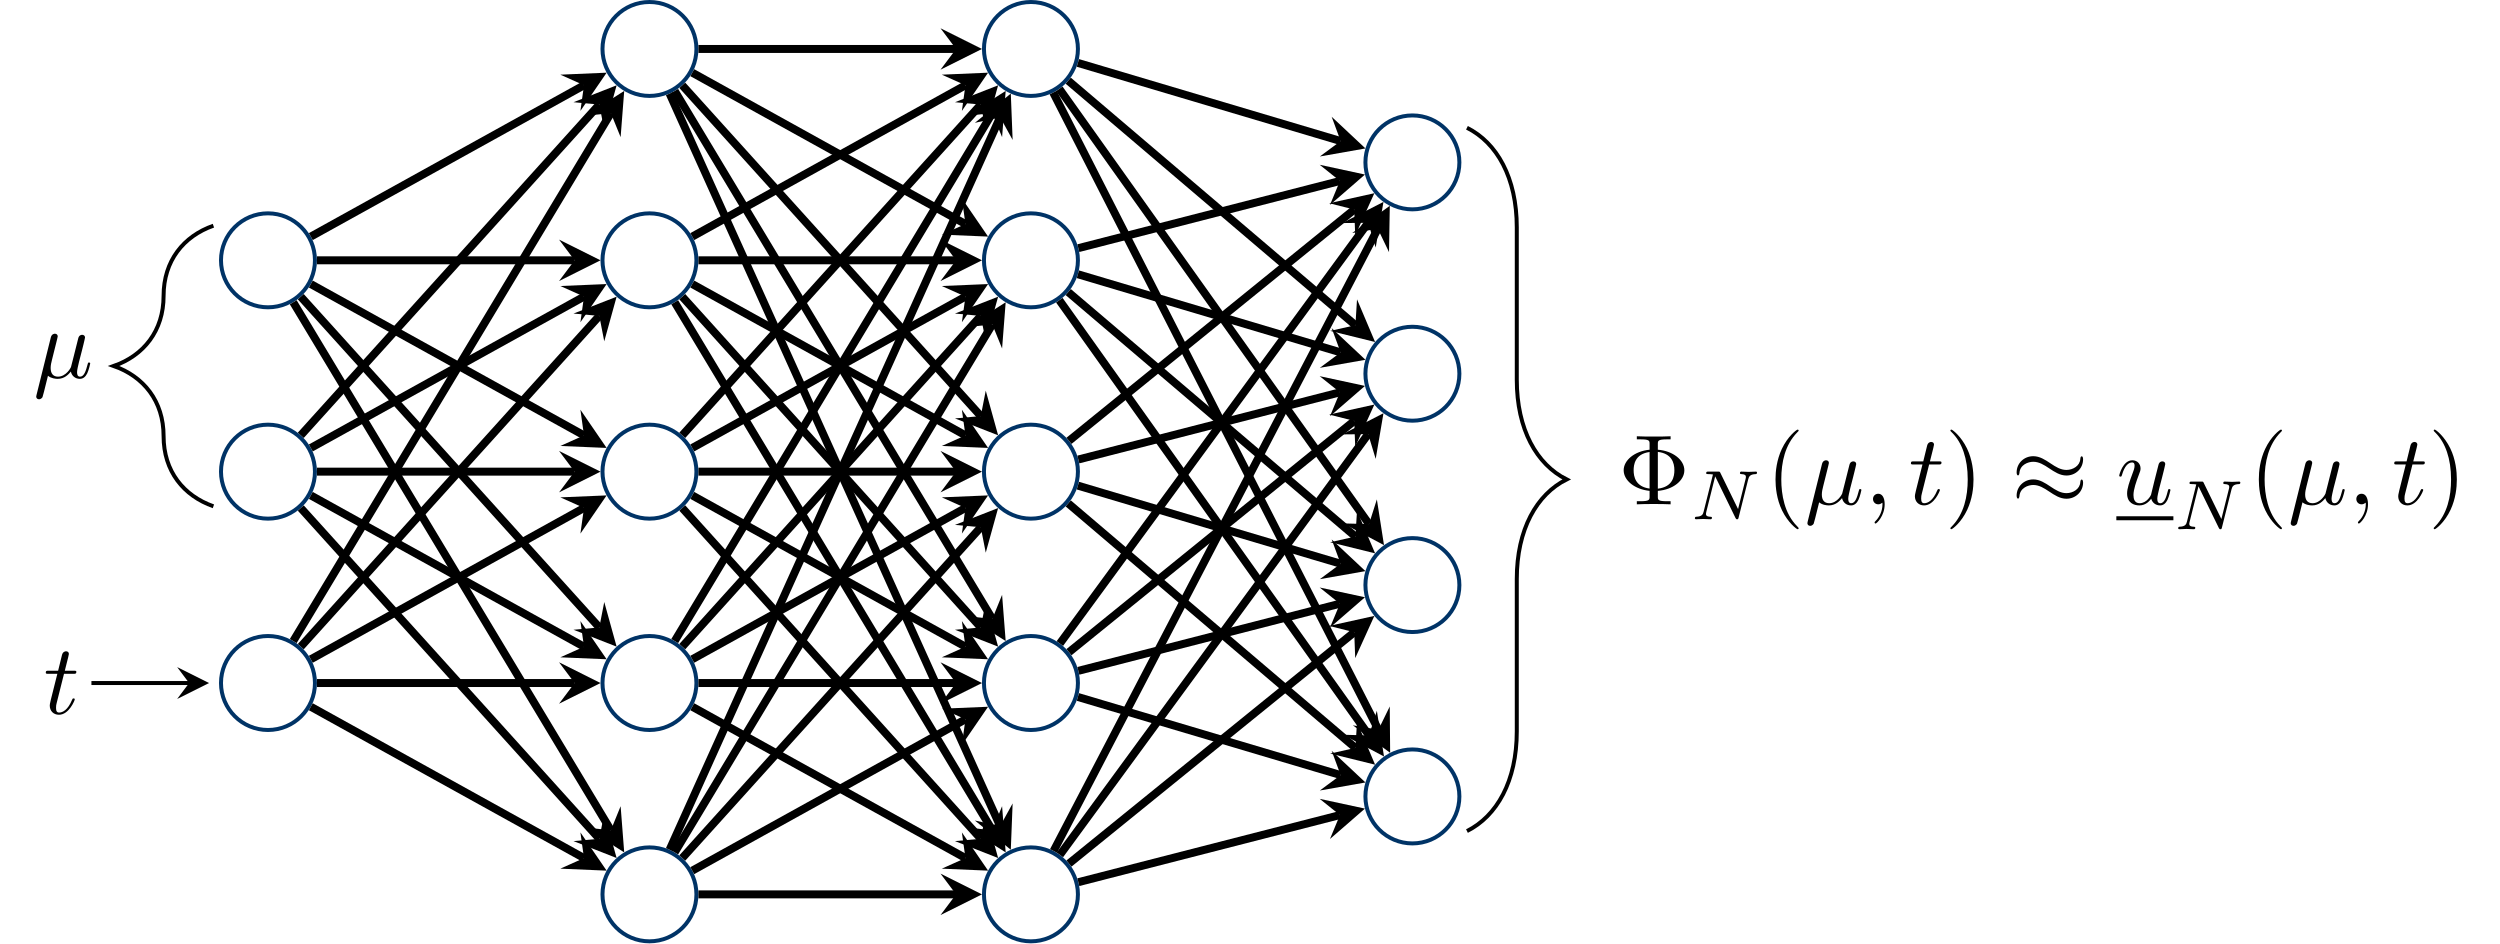
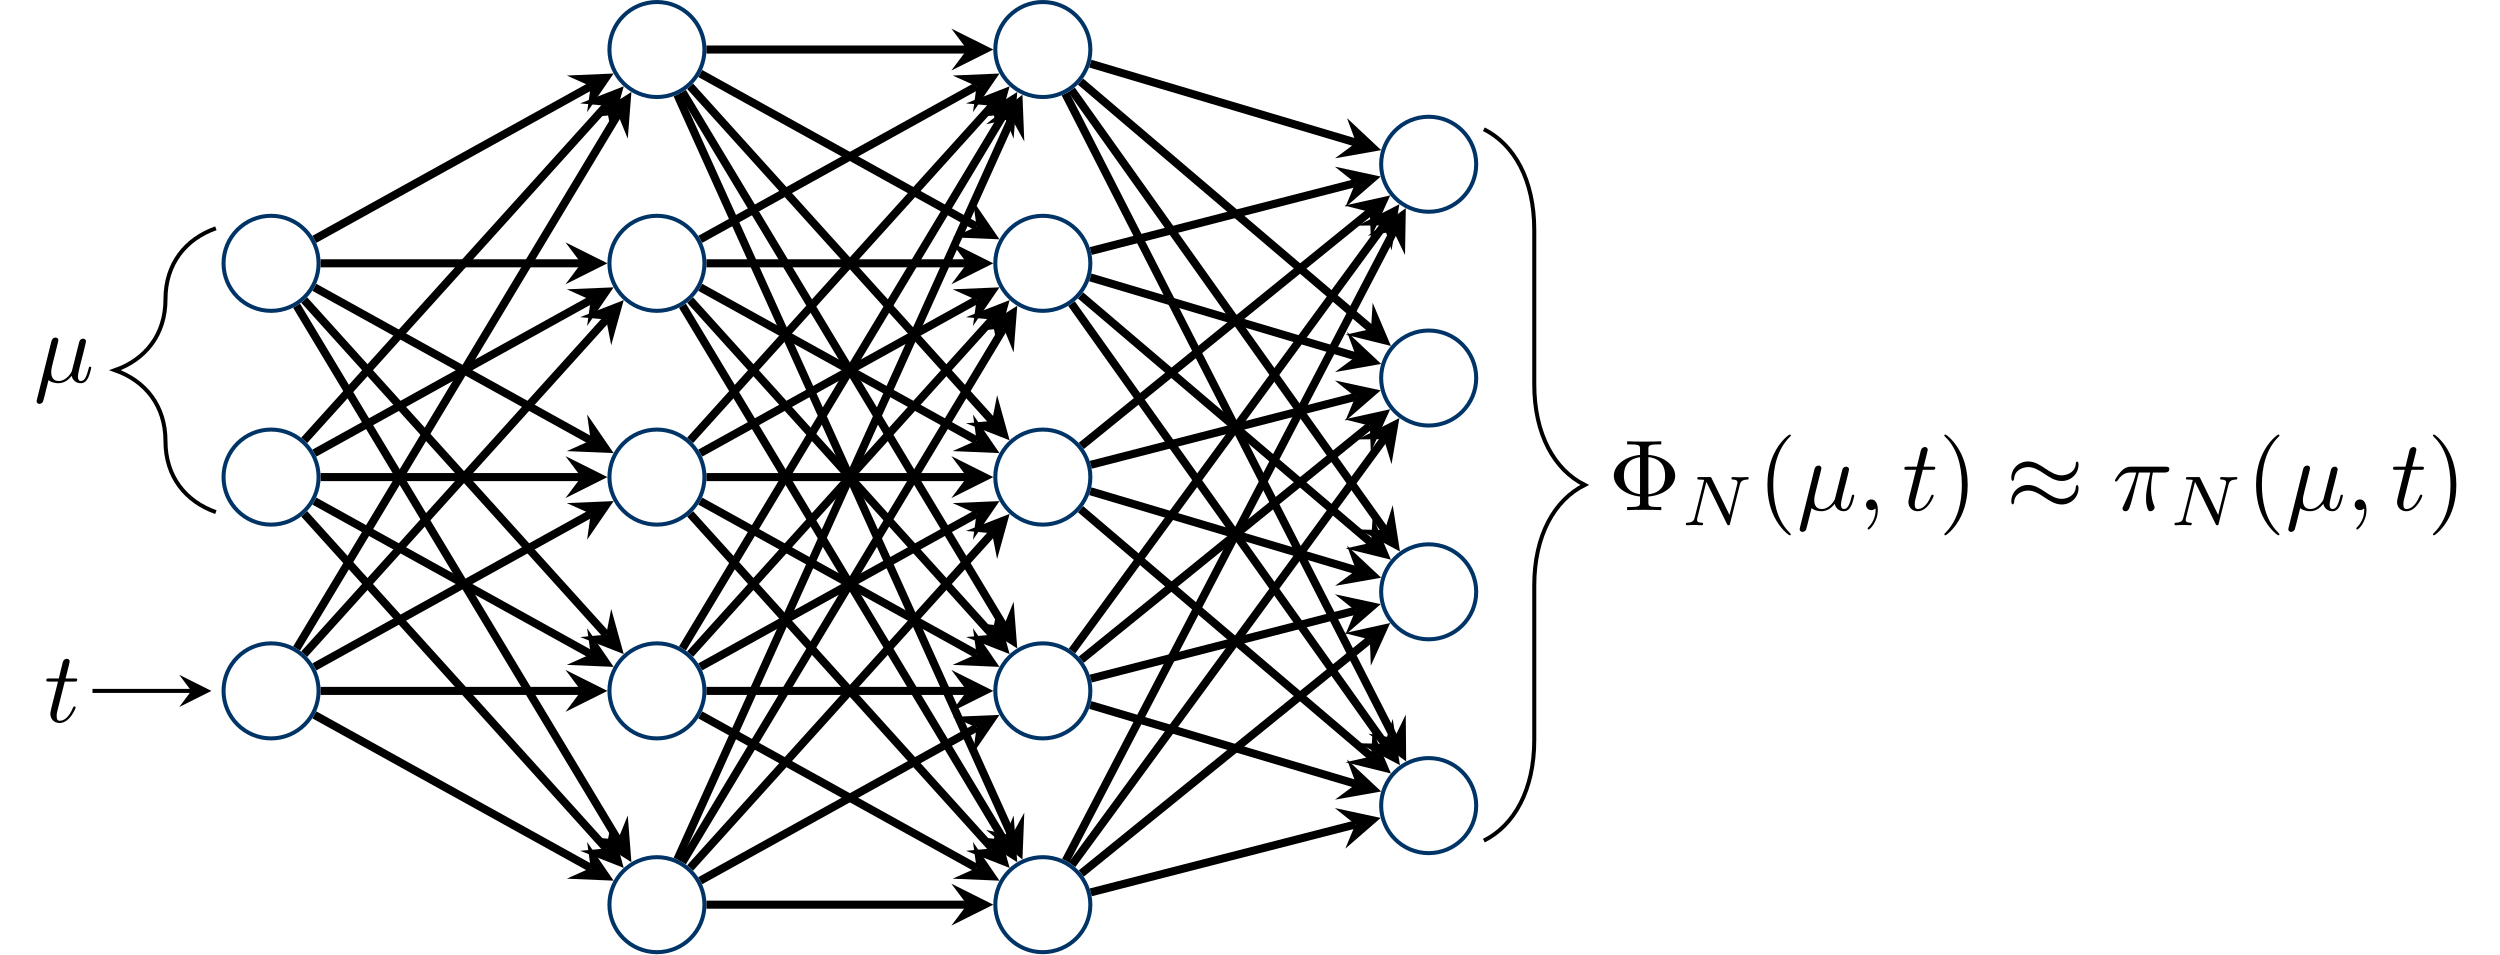
- <svg xmlns="http://www.w3.org/2000/svg" version="1.1" width="249.938pt" height="94.309pt" viewBox="0 -94.309 249.938 94.309">
+ <svg xmlns="http://www.w3.org/2000/svg" version="1.1" width="247.091pt" height="94.309pt" viewBox="0 -94.309 247.091 94.309">
  <g id="page1">
    <g transform="matrix(1 0 0 -1 0 0)">
      <path d="M31.488 68.285C31.488 70.879 29.387 72.98 26.793 72.98C24.199 72.98 22.094 70.879 22.094 68.285C22.094 65.691 24.199 63.586 26.793 63.586C29.387 63.586 31.488 65.691 31.488 68.285Z" stroke="#036" fill="none" stroke-width=".399" />
      <path d="M31.488 47.156C31.488 49.75 29.387 51.852 26.793 51.852C24.199 51.852 22.094 49.75 22.094 47.156C22.094 44.562 24.199 42.457 26.793 42.457C29.387 42.457 31.488 44.562 31.488 47.156Z" stroke="#036" fill="none" stroke-width=".399" stroke-miterlimit="10" />
      <path d="M31.488 26.023C31.488 28.617 29.387 30.723 26.793 30.723C24.199 30.723 22.094 28.617 22.094 26.023C22.094 23.43 24.199 21.328 26.793 21.328C29.387 21.328 31.488 23.43 31.488 26.023Z" stroke="#036" fill="none" stroke-width=".399" stroke-miterlimit="10" />
      <path d="M69.625 68.285C69.625 70.879 67.523 72.98 64.93 72.98C62.336 72.98 60.234 70.879 60.234 68.285C60.234 65.691 62.336 63.586 64.93 63.586C67.523 63.586 69.625 65.691 69.625 68.285Z" stroke="#036" fill="none" stroke-width=".399" stroke-miterlimit="10" />
      <path d="M69.625 89.414C69.625 92.008 67.523 94.109 64.93 94.109C62.336 94.109 60.234 92.008 60.234 89.414C60.234 86.82 62.336 84.719 64.93 84.719C67.523 84.719 69.625 86.82 69.625 89.414Z" stroke="#036" fill="none" stroke-width=".399" stroke-miterlimit="10" />
      <path d="M69.625 47.156C69.625 49.75 67.523 51.852 64.93 51.852C62.336 51.852 60.234 49.75 60.234 47.156C60.234 44.562 62.336 42.457 64.93 42.457C67.523 42.457 69.625 44.562 69.625 47.156Z" stroke="#036" fill="none" stroke-width=".399" stroke-miterlimit="10" />
      <path d="M69.625 26.023C69.625 28.617 67.523 30.723 64.93 30.723C62.336 30.723 60.234 28.617 60.234 26.023C60.234 23.43 62.336 21.328 64.93 21.328C67.523 21.328 69.625 23.43 69.625 26.023Z" stroke="#036" fill="none" stroke-width=".399" stroke-miterlimit="10" />
      <path d="M69.625 4.894C69.625 7.488 67.523 9.59 64.93 9.59C62.336 9.59 60.234 7.488 60.234 4.894C60.234 2.301 62.336 .199 64.93 .199C67.523 .199 69.625 2.301 69.625 4.894Z" stroke="#036" fill="none" stroke-width=".399" stroke-miterlimit="10" />
      <path d="M107.766 68.285C107.766 70.879 105.66 72.98 103.066 72.98C100.473 72.98 98.371 70.879 98.371 68.285C98.371 65.691 100.473 63.586 103.066 63.586C105.66 63.586 107.766 65.691 107.766 68.285Z" stroke="#036" fill="none" stroke-width=".399" stroke-miterlimit="10" />
      <path d="M107.766 89.414C107.766 92.008 105.66 94.109 103.066 94.109C100.473 94.109 98.371 92.008 98.371 89.414C98.371 86.82 100.473 84.719 103.066 84.719C105.66 84.719 107.766 86.82 107.766 89.414Z" stroke="#036" fill="none" stroke-width=".399" stroke-miterlimit="10" />
      <path d="M107.766 47.156C107.766 49.75 105.66 51.852 103.066 51.852C100.473 51.852 98.371 49.75 98.371 47.156C98.371 44.562 100.473 42.457 103.066 42.457C105.66 42.457 107.766 44.562 107.766 47.156Z" stroke="#036" fill="none" stroke-width=".399" stroke-miterlimit="10" />
      <path d="M107.766 26.023C107.766 28.617 105.66 30.723 103.066 30.723C100.473 30.723 98.371 28.617 98.371 26.023C98.371 23.43 100.473 21.328 103.066 21.328C105.66 21.328 107.766 23.43 107.766 26.023Z" stroke="#036" fill="none" stroke-width=".399" stroke-miterlimit="10" />
      <path d="M107.766 4.894C107.766 7.488 105.66 9.59 103.066 9.59C100.473 9.59 98.371 7.488 98.371 4.894C98.371 2.301 100.473 .199 103.066 .199C105.66 .199 107.766 2.301 107.766 4.894Z" stroke="#036" fill="none" stroke-width=".399" stroke-miterlimit="10" />
      <path d="M145.902 56.945C145.902 59.539 143.801 61.641 141.207 61.641S136.508 59.539 136.508 56.945C136.508 54.352 138.613 52.25 141.207 52.25S145.902 54.352 145.902 56.945Z" stroke="#036" fill="none" stroke-width=".399" stroke-miterlimit="10" />
      <path d="M145.902 78.074C145.902 80.668 143.801 82.769 141.207 82.769S136.508 80.668 136.508 78.074C136.508 75.48 138.613 73.379 141.207 73.379S145.902 75.48 145.902 78.074Z" stroke="#036" fill="none" stroke-width=".399" stroke-miterlimit="10" />
      <path d="M145.902 35.816C145.902 38.41 143.801 40.512 141.207 40.512S136.508 38.41 136.508 35.816C136.508 33.223 138.613 31.121 141.207 31.121S145.902 33.223 145.902 35.816Z" stroke="#036" fill="none" stroke-width=".399" stroke-miterlimit="10" />
      <path d="M145.902 14.688C145.902 17.281 143.801 19.383 141.207 19.383S136.508 17.281 136.508 14.688C136.508 12.094 138.613 9.988 141.207 9.988S145.902 12.094 145.902 14.688Z" stroke="#036" fill="none" stroke-width=".399" stroke-miterlimit="10" />
      <path d="M31.074 70.656L58.383 85.785" stroke="#000" fill="none" stroke-width=".797" stroke-miterlimit="10" />
      <path d="M60.648 87.043L56.019 86.844L58.383 85.785L58.027 83.219" />
      <path d="M31.688 68.285H57.445" stroke="#000" fill="none" stroke-width=".797" stroke-miterlimit="10" />
      <path d="M60.035 68.285L55.891 70.355L57.445 68.285L55.891 66.211" />
      <path d="M31.074 65.91L58.383 50.781" stroke="#000" fill="none" stroke-width=".797" stroke-miterlimit="10" />
      <path d="M60.648 49.527L58.027 53.348L58.383 50.781L56.019 49.723" />
      <path d="M30.07 64.648L59.914 31.582" stroke="#000" fill="none" stroke-width=".797" stroke-miterlimit="10" />
      <path d="M61.648 29.66L60.41 34.125L59.914 31.582L57.336 31.348" />
      <path d="M29.316 64.09L61.07 11.309" stroke="#000" fill="none" stroke-width=".797" stroke-miterlimit="10" />
      <path d="M62.406 9.09L62.047 13.711L61.07 11.309L58.492 11.574" />
      <path d="M30.07 50.789L59.914 83.856" stroke="#000" fill="none" stroke-width=".797" stroke-miterlimit="10" />
      <path d="M61.648 85.781L57.336 84.09L59.914 83.855L60.41 81.316" />
      <path d="M31.074 49.527L58.383 64.656" stroke="#000" fill="none" stroke-width=".797" stroke-miterlimit="10" />
      <path d="M60.648 65.91L56.02 65.715L58.383 64.656L58.027 62.09" />
      <path d="M31.688 47.156H57.445" stroke="#000" fill="none" stroke-width=".797" stroke-miterlimit="10" />
      <path d="M60.035 47.156L55.891 49.227L57.445 47.156L55.891 45.082" />
      <path d="M31.074 44.781L58.383 29.652" stroke="#000" fill="none" stroke-width=".797" stroke-miterlimit="10" />
      <path d="M60.648 28.398L58.027 32.219L58.383 29.652L56.02 28.594" />
      <path d="M30.07 43.52L59.914 10.453" stroke="#000" fill="none" stroke-width=".797" stroke-miterlimit="10" />
      <path d="M61.648 8.527L60.41 12.992L59.914 10.453L57.336 10.219" />
      <path d="M29.316 30.219L61.07 83" stroke="#000" fill="none" stroke-width=".797" stroke-miterlimit="10" />
      <path d="M62.406 85.219L58.492 82.734L61.07 83L62.047 80.598" />
      <path d="M30.07 29.66L59.914 62.727" stroke="#000" fill="none" stroke-width=".797" stroke-miterlimit="10" />
      <path d="M61.648 64.648L57.336 62.961L59.914 62.727L60.41 60.184" />
      <path d="M31.074 28.398L58.383 43.527" stroke="#000" fill="none" stroke-width=".797" stroke-miterlimit="10" />
      <path d="M60.648 44.781L56.02 44.586L58.383 43.527L58.027 40.961" />
      <path d="M31.688 26.023H57.445" stroke="#000" fill="none" stroke-width=".797" stroke-miterlimit="10" />
      <path d="M60.035 26.023L55.891 28.098L57.445 26.023L55.891 23.953" />
      <path d="M31.074 23.652L58.383 8.523" stroke="#000" fill="none" stroke-width=".797" stroke-miterlimit="10" />
      <path d="M60.648 7.266L58.027 11.09L58.383 8.523L56.019 7.465" />
      <path d="M69.824 89.414H95.582" stroke="#000" fill="none" stroke-width=".797" stroke-miterlimit="10" />
      <path d="M98.172 89.414L94.027 91.484L95.582 89.414L94.027 87.34" />
      <path d="M69.211 87.043L96.519 71.91" stroke="#000" fill="none" stroke-width=".797" stroke-miterlimit="10" />
      <path d="M98.785 70.656L96.164 74.477L96.52 71.91L94.156 70.852" />
      <path d="M68.211 85.781L98.055 52.711" stroke="#000" fill="none" stroke-width=".797" stroke-miterlimit="10" />
      <path d="M99.789 50.789L98.551 55.254L98.051 52.711L95.473 52.477" />
      <path d="M67.453 85.219L99.207 32.438" stroke="#000" fill="none" stroke-width=".797" stroke-miterlimit="10" />
      <path d="M100.543 30.219L100.184 34.84L99.207 32.438L96.633 32.703" />
      <path d="M66.941 84.953L99.988 11.719" stroke="#000" fill="none" stroke-width=".797" stroke-miterlimit="10" />
      <path d="M101.055 9.355L101.238 13.988L99.988 11.719L97.461 12.281" />
      <path d="M69.211 70.656L96.519 85.785" stroke="#000" fill="none" stroke-width=".797" stroke-miterlimit="10" />
      <path d="M98.785 87.043L94.156 86.844L96.52 85.785L96.164 83.219" />
      <path d="M69.824 68.285H95.582" stroke="#000" fill="none" stroke-width=".797" stroke-miterlimit="10" />
      <path d="M98.172 68.285L94.027 70.355L95.582 68.285L94.027 66.211" />
      <path d="M69.211 65.91L96.519 50.781" stroke="#000" fill="none" stroke-width=".797" stroke-miterlimit="10" />
      <path d="M98.785 49.527L96.164 53.348L96.52 50.781L94.156 49.723" />
      <path d="M68.211 64.648L98.055 31.582" stroke="#000" fill="none" stroke-width=".797" stroke-miterlimit="10" />
      <path d="M99.789 29.66L98.551 34.125L98.051 31.582L95.473 31.348" />
      <path d="M67.453 64.09L99.207 11.309" stroke="#000" fill="none" stroke-width=".797" stroke-miterlimit="10" />
      <path d="M100.543 9.09L100.184 13.711L99.207 11.309L96.633 11.574" />
      <path d="M68.211 50.789L98.055 83.856" stroke="#000" fill="none" stroke-width=".797" stroke-miterlimit="10" />
      <path d="M99.789 85.781L95.473 84.09L98.051 83.855L98.551 81.316" />
      <path d="M69.211 49.527L96.519 64.656" stroke="#000" fill="none" stroke-width=".797" stroke-miterlimit="10" />
      <path d="M98.785 65.91L94.156 65.715L96.52 64.656L96.164 62.09" />
      <path d="M69.824 47.156H95.582" stroke="#000" fill="none" stroke-width=".797" stroke-miterlimit="10" />
      <path d="M98.172 47.156L94.027 49.227L95.582 47.156L94.027 45.082" />
      <path d="M69.211 44.781L96.519 29.652" stroke="#000" fill="none" stroke-width=".797" stroke-miterlimit="10" />
      <path d="M98.785 28.398L96.164 32.219L96.52 29.652L94.156 28.594" />
      <path d="M68.211 43.52L98.055 10.453" stroke="#000" fill="none" stroke-width=".797" stroke-miterlimit="10" />
      <path d="M99.789 8.527L98.551 12.992L98.051 10.453L95.473 10.219" />
      <path d="M67.453 30.219L99.207 83" stroke="#000" fill="none" stroke-width=".797" stroke-miterlimit="10" />
      <path d="M100.543 85.219L96.633 82.734L99.207 83L100.184 80.598" />
      <path d="M68.211 29.66L98.055 62.727" stroke="#000" fill="none" stroke-width=".797" stroke-miterlimit="10" />
      <path d="M99.789 64.648L95.473 62.961L98.051 62.727L98.551 60.184" />
      <path d="M69.211 28.398L96.519 43.527" stroke="#000" fill="none" stroke-width=".797" stroke-miterlimit="10" />
      <path d="M98.785 44.781L94.156 44.586L96.52 43.527L96.164 40.961" />
      <path d="M69.824 26.023H95.582" stroke="#000" fill="none" stroke-width=".797" stroke-miterlimit="10" />
      <path d="M98.172 26.023L94.027 28.098L95.582 26.023L94.027 23.953" />
      <path d="M69.211 23.652L96.519 8.523" stroke="#000" fill="none" stroke-width=".797" stroke-miterlimit="10" />
      <path d="M98.785 7.266L96.164 11.09L96.52 8.523L94.156 7.465" />
      <path d="M66.941 9.355L99.988 82.59" stroke="#000" fill="none" stroke-width=".797" stroke-miterlimit="10" />
      <path d="M101.055 84.953L97.461 82.027L99.988 82.59L101.238 80.32" />
      <path d="M67.453 9.09L99.207 61.871" stroke="#000" fill="none" stroke-width=".797" stroke-miterlimit="10" />
      <path d="M100.543 64.09L96.633 61.605L99.207 61.871L100.184 59.469" />
      <path d="M68.211 8.527L98.055 41.598" stroke="#000" fill="none" stroke-width=".797" stroke-miterlimit="10" />
      <path d="M99.789 43.52L95.473 41.832L98.051 41.598L98.551 39.055" />
      <path d="M69.211 7.266L96.519 22.398" stroke="#000" fill="none" stroke-width=".797" stroke-miterlimit="10" />
      <path d="M98.785 23.652L94.156 23.457L96.52 22.398L96.164 19.832" />
      <path d="M69.824 4.894H95.582" stroke="#000" fill="none" stroke-width=".797" stroke-miterlimit="10" />
      <path d="M98.172 4.895L94.027 6.969L95.582 4.895L94.027 2.824" />
      <path d="M107.762 88.019L134.031 80.207" stroke="#000" fill="none" stroke-width=".797" stroke-miterlimit="10" />
      <path d="M136.512 79.469L133.133 82.637L134.031 80.207L131.949 78.664" />
      <path d="M106.797 86.242L135.508 61.797" stroke="#000" fill="none" stroke-width=".797" stroke-miterlimit="10" />
      <path d="M137.476 60.117L135.668 64.383L135.508 61.797L132.98 61.227" />
      <path d="M105.906 85.426L136.867 41.914" stroke="#000" fill="none" stroke-width=".797" stroke-miterlimit="10" />
      <path d="M138.367 39.805L137.652 44.383L136.867 41.914L134.277 41.98" />
      <path d="M105.293 85.055L137.805 21.355" stroke="#000" fill="none" stroke-width=".797" stroke-miterlimit="10" />
      <path d="M138.98 19.047L138.941 23.68L137.805 21.355L135.25 21.797" />
      <path d="M107.809 69.5L133.957 76.215" stroke="#000" fill="none" stroke-width=".797" stroke-miterlimit="10" />
      <path d="M136.464 76.859L131.933 77.836L133.957 76.215L132.964 73.82" />
      <path d="M107.762 66.891L134.031 59.078" stroke="#000" fill="none" stroke-width=".797" stroke-miterlimit="10" />
      <path d="M136.512 58.34L133.133 61.508L134.031 59.078L131.949 57.535" />
      <path d="M106.797 65.109L135.508 40.668" stroke="#000" fill="none" stroke-width=".797" stroke-miterlimit="10" />
      <path d="M137.476 38.988L135.668 43.254L135.508 40.668L132.98 40.098" />
      <path d="M105.906 64.297L136.867 20.785" stroke="#000" fill="none" stroke-width=".797" stroke-miterlimit="10" />
      <path d="M138.367 18.676L137.652 23.254L136.867 20.785L134.277 20.852" />
      <path d="M106.871 50.238L135.391 73.359" stroke="#000" fill="none" stroke-width=".797" stroke-miterlimit="10" />
      <path d="M137.402 74.992L132.879 73.992L135.39 73.359L135.488 70.773" />
      <path d="M107.809 48.371L133.957 55.086" stroke="#000" fill="none" stroke-width=".797" stroke-miterlimit="10" />
      <path d="M136.464 55.727L131.933 56.703L133.957 55.086L132.964 52.691" />
      <path d="M107.762 45.758L134.031 37.949" stroke="#000" fill="none" stroke-width=".797" stroke-miterlimit="10" />
      <path d="M136.512 37.211L133.133 40.379L134.031 37.949L131.949 36.406" />
      <path d="M106.797 43.98L135.508 19.539" stroke="#000" fill="none" stroke-width=".797" stroke-miterlimit="10" />
      <path d="M137.476 17.859L135.668 22.125L135.508 19.539L132.98 18.969" />
      <path d="M105.961 29.973L136.781 72.035" stroke="#000" fill="none" stroke-width=".797" stroke-miterlimit="10" />
      <path d="M138.313 74.125L134.192 72.008L136.782 72.035L137.535 69.559" />
      <path d="M106.871 29.109L135.391 52.23" stroke="#000" fill="none" stroke-width=".797" stroke-miterlimit="10" />
      <path d="M137.402 53.863L132.879 52.863L135.39 52.23L135.488 49.645" />
      <path d="M107.809 27.242L133.957 33.953" stroke="#000" fill="none" stroke-width=".797" stroke-miterlimit="10" />
      <path d="M136.464 34.598L131.933 35.574L133.957 33.953L132.964 31.563" />
      <path d="M107.762 24.629L134.031 16.82" stroke="#000" fill="none" stroke-width=".797" stroke-miterlimit="10" />
      <path d="M136.512 16.082L133.133 19.25L134.031 16.82L131.949 15.277" />
      <path d="M105.332 9.234L137.746 71.438" stroke="#000" fill="none" stroke-width=".797" stroke-miterlimit="10" />
      <path d="M138.945 73.734L135.191 71.016L137.746 71.437L138.867 69.102" />
      <path d="M105.961 8.844L136.781 50.906" stroke="#000" fill="none" stroke-width=".797" stroke-miterlimit="10" />
      <path d="M138.313 52.996L134.192 50.879L136.782 50.906L137.535 48.43" />
      <path d="M106.871 7.977L135.391 31.102" stroke="#000" fill="none" stroke-width=".797" stroke-miterlimit="10" />
      <path d="M137.402 32.734L132.879 31.734L135.39 31.102L135.488 28.512" />
      <path d="M107.809 6.113L133.957 12.824" stroke="#000" fill="none" stroke-width=".797" stroke-miterlimit="10" />
      <path d="M136.464 13.469L131.933 14.445L133.957 12.824L132.964 10.43" />
      <path d="M21.336 71.746C18.348 70.695 16.355 68.238 16.355 64.734C16.355 61.227 14.363 58.77 11.375 57.719C14.363 56.668 16.355 54.211 16.355 50.707C16.355 47.199 18.348 44.746 21.336 43.691" stroke="#000" fill="none" stroke-width=".399" stroke-miterlimit="10" />
      <path d="M5.622 60.039C5.672 60.249 5.771 60.627 5.771 60.677C5.771 60.846 5.652 60.946 5.483 60.946C5.453 60.946 5.174 60.936 5.084 60.587L3.65 54.82C3.62 54.7 3.62 54.68 3.62 54.66C3.62 54.511 3.729 54.391 3.899 54.391C4.108 54.391 4.228 54.571 4.247 54.6C4.287 54.69 4.417 55.208 4.795 56.742C5.114 56.473 5.562 56.433 5.762 56.433C6.459 56.433 6.847 56.882 7.086 57.16C7.176 56.712 7.544 56.433 7.983 56.433C8.332 56.433 8.561 56.663 8.72 56.981C8.889 57.34 9.019 57.948 9.019 57.967C9.019 58.067 8.929 58.067 8.899 58.067C8.8 58.067 8.79 58.027 8.76 57.888C8.59 57.24 8.411 56.653 8.003 56.653C7.734 56.653 7.704 56.911 7.704 57.111C7.704 57.33 7.823 57.798 7.903 58.147L8.182 59.223C8.212 59.372 8.312 59.751 8.351 59.9C8.401 60.129 8.501 60.508 8.501 60.567C8.501 60.747 8.361 60.836 8.212 60.836C8.162 60.836 7.903 60.826 7.823 60.488L7.355 58.625C7.236 58.127 7.126 57.708 7.096 57.609C7.086 57.559 6.608 56.653 5.801 56.653C5.303 56.653 5.064 56.981 5.064 57.519C5.064 57.808 5.134 58.087 5.204 58.366L5.622 60.039Z" />
      <path d="M146.66 81.535C149.648 80.043 151.641 76.555 151.641 71.574V56.344C151.641 51.363 153.633 47.875 156.621 46.379C153.633 44.887 151.641 41.398 151.641 36.418V21.188C151.641 16.207 149.648 12.719 146.66 11.223" stroke="#000" fill="none" stroke-width=".399" stroke-miterlimit="10" />
-       <path d="M165.743 45.235C167.287 45.354 168.393 46.281 168.393 47.287C168.393 48.323 167.258 49.229 165.743 49.349V49.907C165.743 50.245 165.743 50.385 166.69 50.385H167.019V50.693C166.66 50.664 165.743 50.664 165.335 50.664C164.927 50.664 164 50.664 163.642 50.693V50.385H163.971C164.917 50.385 164.917 50.255 164.917 49.907V49.349C163.393 49.199 162.327 48.283 162.327 47.297C162.327 46.271 163.432 45.384 164.917 45.235V44.677C164.917 44.338 164.917 44.199 163.971 44.199H163.642V43.89C164 43.92 164.917 43.92 165.325 43.92S166.66 43.92 167.019 43.89V44.199H166.69C165.743 44.199 165.743 44.328 165.743 44.677V45.235ZM164.917 45.464C163.502 45.653 163.323 46.669 163.323 47.287C163.323 47.805 163.422 48.92 164.917 49.12V45.464ZM165.743 49.13C167.118 48.97 167.397 48.054 167.397 47.297C167.397 46.699 167.248 45.633 165.743 45.454V49.13Z" />
-       <path d="M174.781 46.4C174.851 46.665 174.962 46.895 175.521 46.909C175.555 46.909 175.66 46.916 175.66 47.062C175.66 47.104 175.625 47.16 175.555 47.16C175.325 47.16 175.067 47.132 174.83 47.132C174.662 47.132 174.258 47.16 174.091 47.16C174.056 47.16 173.951 47.16 173.951 47.007C173.951 46.916 174.042 46.909 174.105 46.909C174.432 46.902 174.551 46.797 174.551 46.623C174.551 46.567 174.544 46.532 174.523 46.455L173.763 43.414L171.991 47.041C171.935 47.16 171.922 47.16 171.754 47.16H170.798C170.666 47.16 170.575 47.16 170.575 47.007C170.575 46.909 170.659 46.909 170.805 46.909C170.952 46.909 171.105 46.902 171.252 46.874L170.317 43.142C170.254 42.877 170.136 42.668 169.592 42.647C169.543 42.647 169.445 42.64 169.445 42.501C169.445 42.424 169.501 42.396 169.55 42.396C169.78 42.396 170.038 42.424 170.275 42.424C170.443 42.424 170.847 42.396 171.015 42.396C171.084 42.396 171.154 42.431 171.154 42.543C171.154 42.64 171.071 42.647 170.994 42.647C170.554 42.661 170.554 42.842 170.554 42.94C170.554 42.968 170.554 43.003 170.582 43.114L171.475 46.686L173.512 42.514C173.567 42.403 173.595 42.396 173.665 42.396C173.777 42.396 173.777 42.417 173.812 42.543L174.781 46.4Z" />
-       <path d="M179.818 41.499C179.818 41.529 179.818 41.549 179.649 41.718C178.404 42.973 178.085 44.856 178.085 46.38C178.085 48.113 178.463 49.847 179.689 51.092C179.818 51.212 179.818 51.232 179.818 51.261C179.818 51.331 179.778 51.361 179.718 51.361C179.619 51.361 178.723 50.683 178.135 49.418C177.627 48.323 177.507 47.217 177.507 46.38C177.507 45.603 177.617 44.398 178.165 43.273C178.762 42.047 179.619 41.4 179.718 41.4C179.778 41.4 179.818 41.43 179.818 41.499Z" />
-       <path d="M182.696 47.386C182.746 47.596 182.845 47.974 182.845 48.024C182.845 48.193 182.726 48.293 182.557 48.293C182.527 48.293 182.248 48.283 182.158 47.934L180.724 42.167C180.694 42.047 180.694 42.027 180.694 42.007C180.694 41.858 180.803 41.738 180.973 41.738C181.182 41.738 181.302 41.918 181.321 41.948C181.361 42.037 181.491 42.555 181.869 44.089C182.188 43.82 182.636 43.78 182.836 43.78C183.533 43.78 183.921 44.229 184.16 44.508C184.25 44.059 184.618 43.78 185.057 43.78C185.406 43.78 185.635 44.01 185.794 44.328C185.963 44.687 186.093 45.295 186.093 45.314C186.093 45.414 186.003 45.414 185.973 45.414C185.874 45.414 185.864 45.374 185.834 45.235C185.664 44.587 185.485 44 185.077 44C184.808 44 184.778 44.258 184.778 44.458C184.778 44.677 184.897 45.145 184.977 45.494L185.256 46.57C185.286 46.719 185.386 47.098 185.425 47.247C185.475 47.476 185.575 47.855 185.575 47.914C185.575 48.094 185.435 48.183 185.286 48.183C185.236 48.183 184.977 48.173 184.897 47.835L184.429 45.972C184.31 45.474 184.2 45.055 184.17 44.956C184.16 44.906 183.682 44 182.875 44C182.377 44 182.138 44.328 182.138 44.866C182.138 45.155 182.208 45.434 182.278 45.713L182.696 47.386ZM188.42 43.9C188.42 44.558 188.171 44.946 187.782 44.946C187.453 44.946 187.254 44.697 187.254 44.418C187.254 44.149 187.453 43.89 187.782 43.89C187.901 43.89 188.031 43.93 188.131 44.019C188.161 44.039 188.171 44.049 188.181 44.049S188.201 44.039 188.201 43.9C188.201 43.163 187.852 42.565 187.523 42.237C187.413 42.127 187.413 42.107 187.413 42.077C187.413 42.007 187.463 41.968 187.513 41.968C187.623 41.968 188.42 42.734 188.42 43.9Z" />
-       <path d="M192.866 47.874H193.803C194.002 47.874 194.102 47.874 194.102 48.074C194.102 48.183 194.002 48.183 193.823 48.183H192.946C193.305 49.598 193.354 49.797 193.354 49.857C193.354 50.026 193.235 50.126 193.066 50.126C193.036 50.126 192.757 50.116 192.667 49.767L192.279 48.183H191.342C191.143 48.183 191.043 48.183 191.043 47.994C191.043 47.874 191.123 47.874 191.323 47.874H192.199C191.482 45.046 191.442 44.876 191.442 44.697C191.442 44.159 191.82 43.78 192.358 43.78C193.374 43.78 193.942 45.235 193.942 45.314C193.942 45.414 193.863 45.414 193.823 45.414C193.733 45.414 193.723 45.384 193.673 45.275C193.245 44.239 192.717 44 192.379 44C192.169 44 192.069 44.129 192.069 44.458C192.069 44.697 192.089 44.767 192.129 44.936L192.866 47.874Z" />
-       <path d="M197.302 46.38C197.302 47.157 197.192 48.363 196.644 49.488C196.047 50.713 195.19 51.361 195.09 51.361C195.03 51.361 194.991 51.321 194.991 51.261C194.991 51.232 194.991 51.212 195.18 51.032C196.156 50.046 196.724 48.462 196.724 46.38C196.724 44.677 196.355 42.924 195.12 41.669C194.991 41.549 194.991 41.529 194.991 41.499C194.991 41.44 195.03 41.4 195.09 41.4C195.19 41.4 196.086 42.077 196.674 43.342C197.182 44.438 197.302 45.543 197.302 46.38Z" />
-       <path d="M208.257 48.393C208.257 48.602 208.187 48.691 208.118 48.691C208.078 48.691 207.988 48.652 207.978 48.423C207.938 47.735 207.241 47.327 206.593 47.327C206.016 47.327 205.518 47.635 205 47.984C204.462 48.343 203.924 48.701 203.276 48.701C202.35 48.701 201.613 47.994 201.613 47.078C201.613 46.858 201.693 46.779 201.752 46.779C201.852 46.779 201.892 46.968 201.892 47.008C201.942 47.845 202.758 48.143 203.276 48.143C203.854 48.143 204.352 47.835 204.87 47.486C205.408 47.128 205.946 46.769 206.593 46.769C207.52 46.769 208.257 47.476 208.257 48.393ZM208.257 46.062C208.257 46.35 208.138 46.37 208.118 46.37C208.078 46.37 207.988 46.321 207.978 46.101C207.938 45.414 207.241 45.006 206.593 45.006C206.016 45.006 205.518 45.314 205 45.663C204.462 46.022 203.924 46.38 203.276 46.38C202.35 46.38 201.613 45.673 201.613 44.757C201.613 44.538 201.693 44.458 201.752 44.458C201.852 44.458 201.892 44.647 201.892 44.687C201.942 45.524 202.758 45.823 203.276 45.823C203.854 45.823 204.352 45.514 204.87 45.165C205.408 44.807 205.946 44.448 206.593 44.448C207.54 44.448 208.257 45.185 208.257 46.062Z" />
-       <path d="M215.068 44.448C215.177 44.039 215.526 43.78 215.954 43.78C216.303 43.78 216.532 44.01 216.691 44.328C216.86 44.687 216.99 45.295 216.99 45.314C216.99 45.414 216.9 45.414 216.87 45.414C216.771 45.414 216.761 45.374 216.731 45.235C216.592 44.677 216.402 44 215.984 44C215.775 44 215.675 44.129 215.675 44.458C215.675 44.677 215.795 45.145 215.874 45.494L216.153 46.57C216.183 46.719 216.283 47.098 216.323 47.247C216.372 47.476 216.472 47.855 216.472 47.914C216.472 48.094 216.333 48.183 216.183 48.183C216.133 48.183 215.874 48.173 215.795 47.835C215.605 47.108 215.167 45.364 215.048 44.836C215.038 44.797 214.639 44 213.912 44C213.394 44 213.294 44.448 213.294 44.816C213.294 45.374 213.573 46.161 213.832 46.848C213.952 47.147 214.002 47.287 214.002 47.476C214.002 47.924 213.683 48.293 213.185 48.293C212.239 48.293 211.87 46.848 211.87 46.759C211.87 46.659 211.969 46.659 211.989 46.659C212.089 46.659 212.099 46.679 212.149 46.838C212.398 47.705 212.776 48.074 213.155 48.074C213.244 48.074 213.404 48.064 213.404 47.745C213.404 47.506 213.294 47.217 213.234 47.068C212.866 46.082 212.657 45.464 212.657 44.976C212.657 44.029 213.344 43.78 213.882 43.78C214.539 43.78 214.898 44.229 215.068 44.448Z" />
-       <path d="M211.582 42.496H217.285" stroke="#000" fill="none" stroke-width=".398" stroke-miterlimit="10" />
-       <path d="M223.101 45.403C223.171 45.668 223.282 45.898 223.841 45.912C223.875 45.912 223.98 45.919 223.98 46.065C223.98 46.107 223.945 46.163 223.875 46.163C223.645 46.163 223.387 46.135 223.15 46.135C222.982 46.135 222.578 46.163 222.411 46.163C222.376 46.163 222.271 46.163 222.271 46.01C222.271 45.919 222.362 45.912 222.425 45.912C222.752 45.905 222.871 45.8 222.871 45.626C222.871 45.57 222.864 45.535 222.843 45.458L222.083 42.417L220.311 46.044C220.255 46.163 220.242 46.163 220.074 46.163H219.118C218.986 46.163 218.895 46.163 218.895 46.01C218.895 45.912 218.979 45.912 219.125 45.912C219.272 45.912 219.425 45.905 219.572 45.877L218.637 42.145C218.574 41.88 218.456 41.671 217.912 41.65C217.863 41.65 217.765 41.643 217.765 41.504C217.765 41.427 217.821 41.399 217.87 41.399C218.1 41.399 218.358 41.427 218.595 41.427C218.763 41.427 219.167 41.399 219.335 41.399C219.404 41.399 219.474 41.434 219.474 41.546C219.474 41.643 219.391 41.65 219.314 41.65C218.874 41.664 218.874 41.845 218.874 41.943C218.874 41.971 218.874 42.006 218.902 42.117L219.795 45.689L221.832 41.517C221.887 41.406 221.915 41.399 221.985 41.399C222.097 41.399 222.097 41.42 222.132 41.546L223.101 45.403Z" />
-       <path d="M228.138 41.499C228.138 41.529 228.138 41.549 227.969 41.718C226.724 42.973 226.405 44.856 226.405 46.38C226.405 48.113 226.783 49.847 228.009 51.092C228.138 51.212 228.138 51.232 228.138 51.261C228.138 51.331 228.098 51.361 228.038 51.361C227.939 51.361 227.043 50.683 226.455 49.418C225.947 48.323 225.827 47.217 225.827 46.38C225.827 45.603 225.937 44.398 226.485 43.273C227.082 42.047 227.939 41.4 228.038 41.4C228.098 41.4 228.138 41.43 228.138 41.499Z" />
-       <path d="M231.016 47.386C231.066 47.596 231.165 47.974 231.165 48.024C231.165 48.193 231.046 48.293 230.877 48.293C230.847 48.293 230.568 48.283 230.478 47.934L229.044 42.167C229.014 42.047 229.014 42.027 229.014 42.007C229.014 41.858 229.123 41.738 229.293 41.738C229.502 41.738 229.622 41.918 229.641 41.948C229.681 42.037 229.811 42.555 230.189 44.089C230.508 43.82 230.956 43.78 231.156 43.78C231.853 43.78 232.241 44.229 232.48 44.508C232.57 44.059 232.938 43.78 233.377 43.78C233.726 43.78 233.955 44.01 234.114 44.328C234.283 44.687 234.413 45.295 234.413 45.314C234.413 45.414 234.323 45.414 234.293 45.414C234.194 45.414 234.184 45.374 234.154 45.235C233.984 44.587 233.805 44 233.397 44C233.128 44 233.098 44.258 233.098 44.458C233.098 44.677 233.218 45.145 233.297 45.494L233.576 46.57C233.606 46.719 233.706 47.098 233.745 47.247C233.795 47.476 233.895 47.855 233.895 47.914C233.895 48.094 233.755 48.183 233.606 48.183C233.556 48.183 233.297 48.173 233.218 47.835L232.749 45.972C232.63 45.474 232.52 45.055 232.49 44.956C232.48 44.906 232.002 44 231.195 44C230.697 44 230.458 44.328 230.458 44.866C230.458 45.155 230.528 45.434 230.598 45.713L231.016 47.386ZM236.74 43.9C236.74 44.558 236.491 44.946 236.102 44.946C235.773 44.946 235.574 44.697 235.574 44.418C235.574 44.149 235.773 43.89 236.102 43.89C236.221 43.89 236.351 43.93 236.451 44.019C236.481 44.039 236.491 44.049 236.501 44.049S236.521 44.039 236.521 43.9C236.521 43.163 236.172 42.565 235.843 42.237C235.733 42.127 235.733 42.107 235.733 42.077C235.733 42.007 235.783 41.968 235.833 41.968C235.943 41.968 236.74 42.734 236.74 43.9Z" />
-       <path d="M241.186 47.874H242.123C242.322 47.874 242.422 47.874 242.422 48.074C242.422 48.183 242.322 48.183 242.143 48.183H241.266C241.625 49.598 241.674 49.797 241.674 49.857C241.674 50.026 241.555 50.126 241.386 50.126C241.356 50.126 241.077 50.116 240.987 49.767L240.599 48.183H239.662C239.463 48.183 239.363 48.183 239.363 47.994C239.363 47.874 239.443 47.874 239.643 47.874H240.519C239.802 45.046 239.762 44.876 239.762 44.697C239.762 44.159 240.14 43.78 240.679 43.78C241.695 43.78 242.262 45.235 242.262 45.314C242.262 45.414 242.183 45.414 242.143 45.414C242.053 45.414 242.043 45.384 241.993 45.275C241.565 44.239 241.037 44 240.698 44C240.489 44 240.389 44.129 240.389 44.458C240.389 44.697 240.409 44.767 240.449 44.936L241.186 47.874Z" />
-       <path d="M245.623 46.38C245.623 47.157 245.513 48.363 244.965 49.488C244.368 50.713 243.511 51.361 243.411 51.361C243.351 51.361 243.312 51.321 243.312 51.261C243.312 51.232 243.312 51.212 243.501 51.032C244.477 50.046 245.045 48.462 245.045 46.38C245.045 44.677 244.676 42.924 243.441 41.669C243.312 41.549 243.312 41.529 243.312 41.499C243.312 41.44 243.351 41.4 243.411 41.4C243.511 41.4 244.407 42.077 244.995 43.342C245.503 44.438 245.623 45.543 245.623 46.38Z" />
+       <path d="M162.92 45.235C164.464 45.354 165.57 46.281 165.57 47.287C165.57 48.323 164.435 49.229 162.92 49.349V49.907C162.92 50.245 162.92 50.385 163.867 50.385H164.196V50.693C163.837 50.664 162.92 50.664 162.512 50.664C162.104 50.664 161.177 50.664 160.819 50.693V50.385H161.148C162.094 50.385 162.094 50.255 162.094 49.907V49.349C160.57 49.199 159.504 48.283 159.504 47.297C159.504 46.271 160.609 45.384 162.094 45.235V44.677C162.094 44.338 162.094 44.199 161.148 44.199H160.819V43.89C161.177 43.92 162.094 43.92 162.502 43.92C162.911 43.92 163.837 43.92 164.196 43.89V44.199H163.867C162.92 44.199 162.92 44.328 162.92 44.677V45.235ZM162.094 45.464C160.679 45.653 160.5 46.669 160.5 47.287C160.5 47.805 160.599 48.92 162.094 49.12V45.464ZM162.92 49.13C164.295 48.97 164.574 48.054 164.574 47.297C164.574 46.699 164.425 45.633 162.92 45.454V49.13Z" />
+       <path d="M171.958 46.4C172.028 46.665 172.139 46.895 172.698 46.909C172.732 46.909 172.837 46.916 172.837 47.062C172.837 47.104 172.802 47.16 172.732 47.16C172.502 47.16 172.244 47.132 172.007 47.132C171.839 47.132 171.435 47.16 171.268 47.16C171.233 47.16 171.128 47.16 171.128 47.007C171.128 46.916 171.219 46.909 171.282 46.909C171.609 46.902 171.728 46.797 171.728 46.623C171.728 46.567 171.721 46.532 171.7 46.455L170.94 43.414L169.168 47.041C169.112 47.16 169.098 47.16 168.931 47.16H167.975C167.843 47.16 167.752 47.16 167.752 47.007C167.752 46.909 167.836 46.909 167.982 46.909C168.129 46.909 168.282 46.902 168.429 46.874L167.494 43.142C167.431 42.877 167.313 42.668 166.769 42.647C166.72 42.647 166.622 42.64 166.622 42.501C166.622 42.424 166.678 42.396 166.727 42.396C166.957 42.396 167.215 42.424 167.452 42.424C167.62 42.424 168.024 42.396 168.192 42.396C168.261 42.396 168.331 42.431 168.331 42.543C168.331 42.64 168.248 42.647 168.171 42.647C167.731 42.661 167.731 42.842 167.731 42.94C167.731 42.968 167.731 43.003 167.759 43.114L168.652 46.686L170.689 42.514C170.744 42.403 170.772 42.396 170.842 42.396C170.954 42.396 170.954 42.417 170.988 42.543L171.958 46.4Z" />
+       <path d="M176.995 41.499C176.995 41.529 176.995 41.549 176.826 41.718C175.581 42.973 175.262 44.856 175.262 46.38C175.262 48.113 175.641 49.847 176.866 51.092C176.995 51.212 176.995 51.232 176.995 51.261C176.995 51.331 176.955 51.361 176.896 51.361C176.796 51.361 175.9 50.683 175.312 49.418C174.804 48.323 174.684 47.217 174.684 46.38C174.684 45.603 174.794 44.398 175.342 43.273C175.939 42.047 176.796 41.4 176.896 41.4C176.955 41.4 176.995 41.43 176.995 41.499Z" />
+       <path d="M179.873 47.386C179.923 47.596 180.022 47.974 180.022 48.024C180.022 48.193 179.903 48.293 179.734 48.293C179.704 48.293 179.425 48.283 179.335 47.934L177.901 42.167C177.871 42.047 177.871 42.027 177.871 42.007C177.871 41.858 177.98 41.738 178.15 41.738C178.359 41.738 178.479 41.918 178.498 41.948C178.538 42.037 178.668 42.555 179.046 44.089C179.365 43.82 179.813 43.78 180.013 43.78C180.71 43.78 181.098 44.229 181.337 44.508C181.427 44.059 181.795 43.78 182.234 43.78C182.583 43.78 182.812 44.01 182.971 44.328C183.14 44.687 183.27 45.295 183.27 45.314C183.27 45.414 183.18 45.414 183.15 45.414C183.051 45.414 183.041 45.374 183.011 45.235C182.841 44.587 182.662 44 182.254 44C181.985 44 181.955 44.258 181.955 44.458C181.955 44.677 182.074 45.145 182.154 45.494L182.433 46.57C182.463 46.719 182.563 47.098 182.602 47.247C182.652 47.476 182.752 47.855 182.752 47.914C182.752 48.094 182.612 48.183 182.463 48.183C182.413 48.183 182.154 48.173 182.074 47.835L181.606 45.972C181.487 45.474 181.377 45.055 181.347 44.956C181.337 44.906 180.859 44 180.052 44C179.554 44 179.315 44.328 179.315 44.866C179.315 45.155 179.385 45.434 179.455 45.713L179.873 47.386ZM185.597 43.9C185.597 44.558 185.348 44.946 184.959 44.946C184.63 44.946 184.431 44.697 184.431 44.418C184.431 44.149 184.63 43.89 184.959 43.89C185.078 43.89 185.208 43.93 185.308 44.019C185.338 44.039 185.348 44.049 185.358 44.049S185.378 44.039 185.378 43.9C185.378 43.163 185.029 42.565 184.7 42.237C184.59 42.127 184.59 42.107 184.59 42.077C184.59 42.007 184.64 41.968 184.69 41.968C184.8 41.968 185.597 42.734 185.597 43.9Z" />
+       <path d="M190.043 47.874H190.98C191.179 47.874 191.279 47.874 191.279 48.074C191.279 48.183 191.179 48.183 191 48.183H190.123C190.482 49.598 190.531 49.797 190.531 49.857C190.531 50.026 190.412 50.126 190.243 50.126C190.213 50.126 189.934 50.116 189.844 49.767L189.456 48.183H188.519C188.32 48.183 188.22 48.183 188.22 47.994C188.22 47.874 188.3 47.874 188.5 47.874H189.376C188.659 45.046 188.619 44.876 188.619 44.697C188.619 44.159 188.997 43.78 189.536 43.78C190.551 43.78 191.119 45.235 191.119 45.314C191.119 45.414 191.04 45.414 191 45.414C190.91 45.414 190.9 45.384 190.85 45.275C190.422 44.239 189.894 44 189.555 44C189.346 44 189.246 44.129 189.246 44.458C189.246 44.697 189.266 44.767 189.306 44.936L190.043 47.874Z" />
+       <path d="M194.48 46.38C194.48 47.157 194.37 48.363 193.822 49.488C193.225 50.713 192.368 51.361 192.269 51.361C192.209 51.361 192.169 51.321 192.169 51.261C192.169 51.232 192.169 51.212 192.358 51.032C193.334 50.046 193.902 48.462 193.902 46.38C193.902 44.677 193.534 42.924 192.298 41.669C192.169 41.549 192.169 41.529 192.169 41.499C192.169 41.44 192.209 41.4 192.269 41.4C192.368 41.4 193.264 42.077 193.852 43.342C194.36 44.438 194.48 45.543 194.48 46.38Z" />
+       <path d="M205.434 48.393C205.434 48.602 205.364 48.691 205.294 48.691C205.255 48.691 205.165 48.652 205.155 48.423C205.115 47.735 204.418 47.327 203.77 47.327C203.193 47.327 202.695 47.635 202.177 47.984C201.639 48.343 201.101 48.701 200.453 48.701C199.527 48.701 198.79 47.994 198.79 47.078C198.79 46.858 198.87 46.779 198.929 46.779C199.029 46.779 199.069 46.968 199.069 47.008C199.119 47.845 199.935 48.143 200.453 48.143C201.031 48.143 201.529 47.835 202.047 47.486C202.585 47.128 203.123 46.769 203.77 46.769C204.697 46.769 205.434 47.476 205.434 48.393ZM205.434 46.062C205.434 46.35 205.315 46.37 205.294 46.37C205.255 46.37 205.165 46.321 205.155 46.101C205.115 45.414 204.418 45.006 203.77 45.006C203.193 45.006 202.695 45.314 202.177 45.663C201.639 46.022 201.101 46.38 200.453 46.38C199.527 46.38 198.79 45.673 198.79 44.757C198.79 44.538 198.87 44.458 198.929 44.458C199.029 44.458 199.069 44.647 199.069 44.687C199.119 45.524 199.935 45.823 200.453 45.823C201.031 45.823 201.529 45.514 202.047 45.165C202.585 44.807 203.123 44.448 203.77 44.448C204.717 44.448 205.434 45.185 205.434 46.062Z" />
+       <path d="M211.398 47.606H212.523C212.195 46.131 212.105 45.703 212.105 45.036C212.105 44.886 212.105 44.617 212.185 44.278C212.284 43.84 212.394 43.78 212.543 43.78C212.742 43.78 212.952 43.96 212.952 44.159C212.952 44.219 212.952 44.239 212.892 44.378C212.603 45.095 212.603 45.743 212.603 46.022C212.603 46.55 212.673 47.088 212.782 47.606H213.918C214.047 47.606 214.406 47.606 214.406 47.944C214.406 48.183 214.197 48.183 214.008 48.183H210.671C210.451 48.183 210.073 48.183 209.635 47.715C209.286 47.327 209.027 46.868 209.027 46.819C209.027 46.809 209.027 46.719 209.146 46.719C209.226 46.719 209.246 46.759 209.306 46.838C209.794 47.606 210.372 47.606 210.571 47.606H211.139C210.82 46.4 210.282 45.195 209.864 44.288C209.784 44.139 209.784 44.119 209.784 44.049C209.784 43.86 209.943 43.78 210.073 43.78C210.372 43.78 210.451 44.059 210.571 44.428C210.71 44.886 210.71 44.906 210.84 45.404L211.398 47.606Z" />
+       <path d="M220.254 46.4C220.324 46.665 220.435 46.895 220.994 46.909C221.028 46.909 221.133 46.916 221.133 47.062C221.133 47.104 221.098 47.16 221.028 47.16C220.798 47.16 220.54 47.132 220.303 47.132C220.135 47.132 219.731 47.16 219.564 47.16C219.529 47.16 219.424 47.16 219.424 47.007C219.424 46.916 219.515 46.909 219.578 46.909C219.905 46.902 220.024 46.797 220.024 46.623C220.024 46.567 220.017 46.532 219.996 46.455L219.236 43.414L217.464 47.041C217.408 47.16 217.395 47.16 217.227 47.16H216.271C216.139 47.16 216.048 47.16 216.048 47.007C216.048 46.909 216.132 46.909 216.278 46.909C216.425 46.909 216.578 46.902 216.725 46.874L215.79 43.142C215.727 42.877 215.609 42.668 215.065 42.647C215.016 42.647 214.918 42.64 214.918 42.501C214.918 42.424 214.974 42.396 215.023 42.396C215.253 42.396 215.511 42.424 215.748 42.424C215.916 42.424 216.32 42.396 216.488 42.396C216.557 42.396 216.627 42.431 216.627 42.543C216.627 42.64 216.544 42.647 216.467 42.647C216.027 42.661 216.027 42.842 216.027 42.94C216.027 42.968 216.027 43.003 216.055 43.114L216.948 46.686L218.985 42.514C219.04 42.403 219.068 42.396 219.138 42.396C219.25 42.396 219.25 42.417 219.285 42.543L220.254 46.4Z" />
+       <path d="M225.291 41.499C225.291 41.529 225.291 41.549 225.122 41.718C223.877 42.973 223.558 44.856 223.558 46.38C223.558 48.113 223.936 49.847 225.162 51.092C225.291 51.212 225.291 51.232 225.291 51.261C225.291 51.331 225.251 51.361 225.191 51.361C225.092 51.361 224.196 50.683 223.608 49.418C223.1 48.323 222.98 47.217 222.98 46.38C222.98 45.603 223.09 44.398 223.638 43.273C224.235 42.047 225.092 41.4 225.191 41.4C225.251 41.4 225.291 41.43 225.291 41.499Z" />
+       <path d="M228.169 47.386C228.219 47.596 228.318 47.974 228.318 48.024C228.318 48.193 228.199 48.293 228.03 48.293C228 48.293 227.721 48.283 227.631 47.934L226.197 42.167C226.167 42.047 226.167 42.027 226.167 42.007C226.167 41.858 226.276 41.738 226.446 41.738C226.655 41.738 226.775 41.918 226.794 41.948C226.834 42.037 226.964 42.555 227.342 44.089C227.661 43.82 228.109 43.78 228.309 43.78C229.006 43.78 229.394 44.229 229.633 44.508C229.723 44.059 230.091 43.78 230.53 43.78C230.879 43.78 231.108 44.01 231.267 44.328C231.436 44.687 231.566 45.295 231.566 45.314C231.566 45.414 231.476 45.414 231.446 45.414C231.347 45.414 231.337 45.374 231.307 45.235C231.137 44.587 230.958 44 230.55 44C230.281 44 230.251 44.258 230.251 44.458C230.251 44.677 230.37 45.145 230.45 45.494L230.729 46.57C230.759 46.719 230.859 47.098 230.898 47.247C230.948 47.476 231.048 47.855 231.048 47.914C231.048 48.094 230.908 48.183 230.759 48.183C230.709 48.183 230.45 48.173 230.37 47.835L229.902 45.972C229.783 45.474 229.673 45.055 229.643 44.956C229.633 44.906 229.155 44 228.348 44C227.85 44 227.611 44.328 227.611 44.866C227.611 45.155 227.681 45.434 227.751 45.713L228.169 47.386ZM233.893 43.9C233.893 44.558 233.644 44.946 233.255 44.946C232.926 44.946 232.727 44.697 232.727 44.418C232.727 44.149 232.926 43.89 233.255 43.89C233.374 43.89 233.504 43.93 233.604 44.019C233.634 44.039 233.644 44.049 233.654 44.049S233.674 44.039 233.674 43.9C233.674 43.163 233.325 42.565 232.996 42.237C232.886 42.127 232.886 42.107 232.886 42.077C232.886 42.007 232.936 41.968 232.986 41.968C233.096 41.968 233.893 42.734 233.893 43.9Z" />
+       <path d="M238.339 47.874H239.276C239.475 47.874 239.575 47.874 239.575 48.074C239.575 48.183 239.475 48.183 239.296 48.183H238.419C238.778 49.598 238.827 49.797 238.827 49.857C238.827 50.026 238.708 50.126 238.539 50.126C238.509 50.126 238.23 50.116 238.14 49.767L237.752 48.183H236.815C236.616 48.183 236.517 48.183 236.517 47.994C236.517 47.874 236.596 47.874 236.796 47.874H237.672C236.955 45.046 236.915 44.876 236.915 44.697C236.915 44.159 237.293 43.78 237.832 43.78C238.847 43.78 239.415 45.235 239.415 45.314C239.415 45.414 239.336 45.414 239.296 45.414C239.206 45.414 239.196 45.384 239.146 45.275C238.718 44.239 238.19 44 237.851 44C237.642 44 237.542 44.129 237.542 44.458C237.542 44.697 237.562 44.767 237.602 44.936L238.339 47.874Z" />
+       <path d="M242.776 46.38C242.776 47.157 242.666 48.363 242.118 49.488C241.521 50.713 240.664 51.361 240.565 51.361C240.505 51.361 240.465 51.321 240.465 51.261C240.465 51.232 240.465 51.212 240.654 51.032C241.63 50.046 242.198 48.462 242.198 46.38C242.198 44.677 241.83 42.924 240.594 41.669C240.465 41.549 240.465 41.529 240.465 41.499C240.465 41.44 240.505 41.4 240.565 41.4C240.664 41.4 241.56 42.077 242.148 43.342C242.656 44.438 242.776 45.543 242.776 46.38Z" />
      <path d="M6.399 26.945H7.335C7.535 26.945 7.634 26.945 7.634 27.145C7.634 27.254 7.535 27.254 7.355 27.254H6.479C6.837 28.669 6.887 28.868 6.887 28.928C6.887 29.097 6.768 29.197 6.598 29.197C6.568 29.197 6.29 29.187 6.2 28.838L5.811 27.254H4.875C4.676 27.254 4.576 27.254 4.576 27.065C4.576 26.945 4.656 26.945 4.855 26.945H5.732C5.015 24.117 4.975 23.947 4.975 23.768C4.975 23.23 5.353 22.851 5.891 22.851C6.907 22.851 7.475 24.306 7.475 24.385C7.475 24.485 7.395 24.485 7.355 24.485C7.266 24.485 7.256 24.455 7.206 24.346C6.778 23.31 6.25 23.071 5.911 23.071C5.702 23.071 5.602 23.2 5.602 23.529C5.602 23.768 5.622 23.838 5.662 24.007L6.399 26.945Z" />
      <path d="M9.141 26.023H18.906" stroke="#000" fill="none" stroke-width=".399" stroke-miterlimit="10" />
      <path d="M20.898 26.023L17.711 27.617L18.906 26.023L17.711 24.43" />
    </g>
  </g>
</svg>
